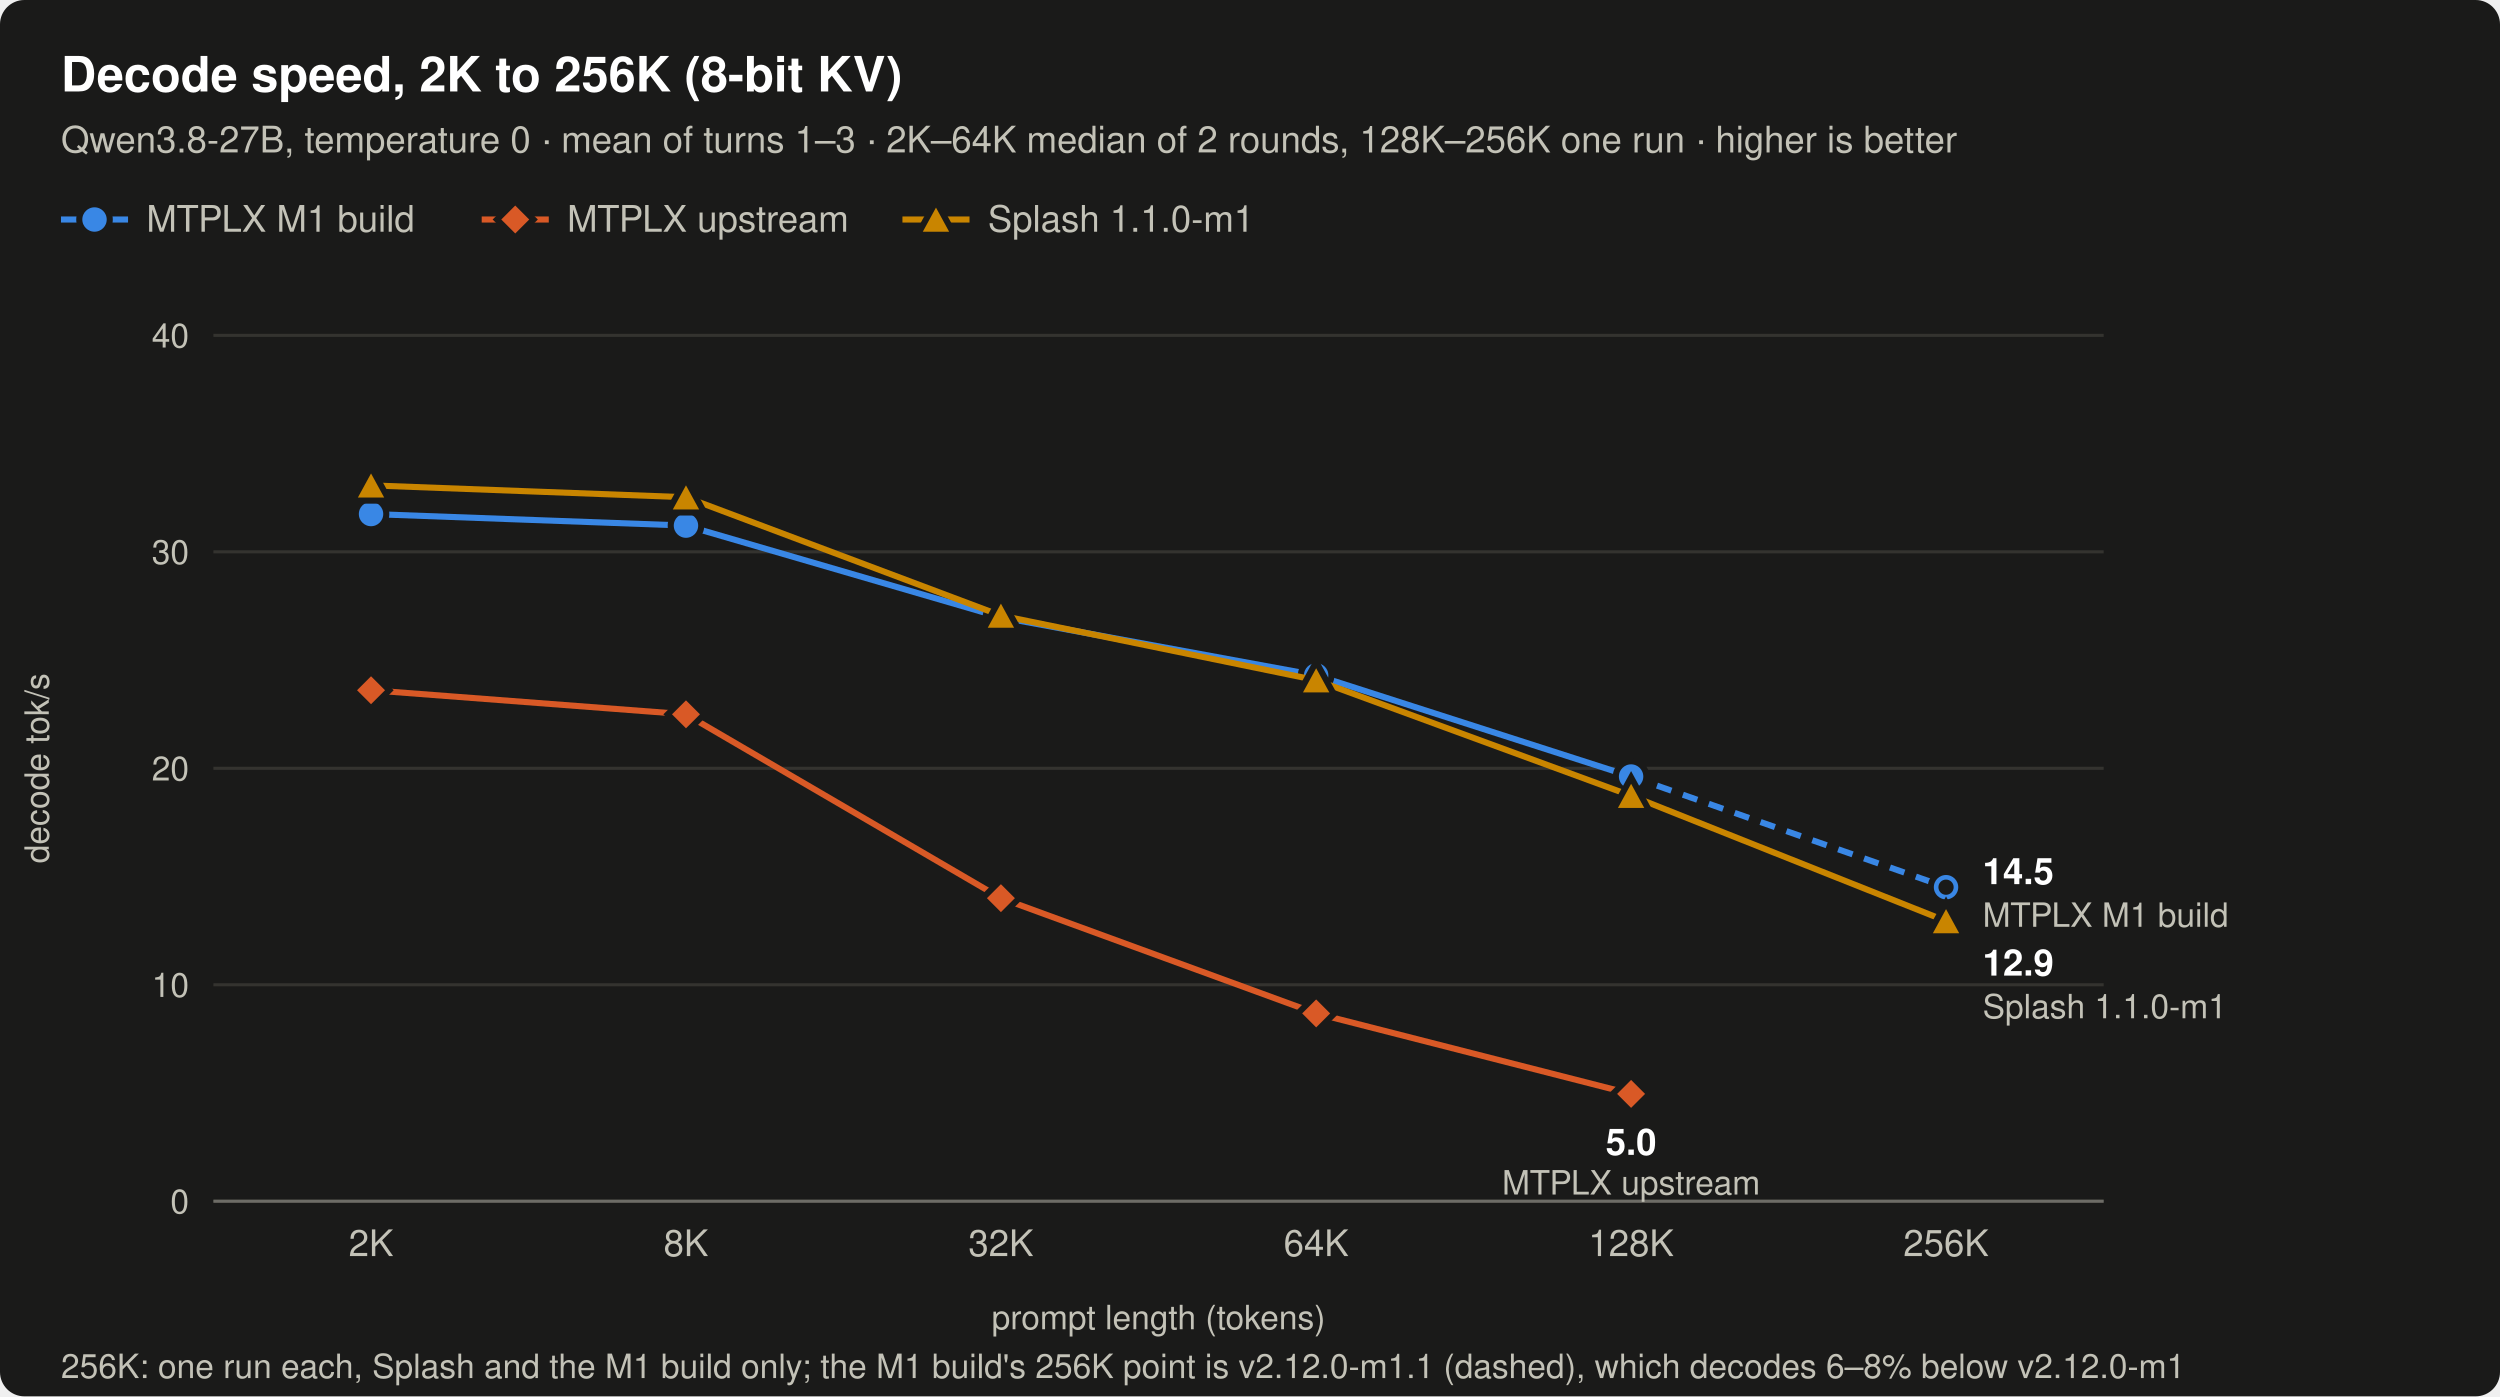
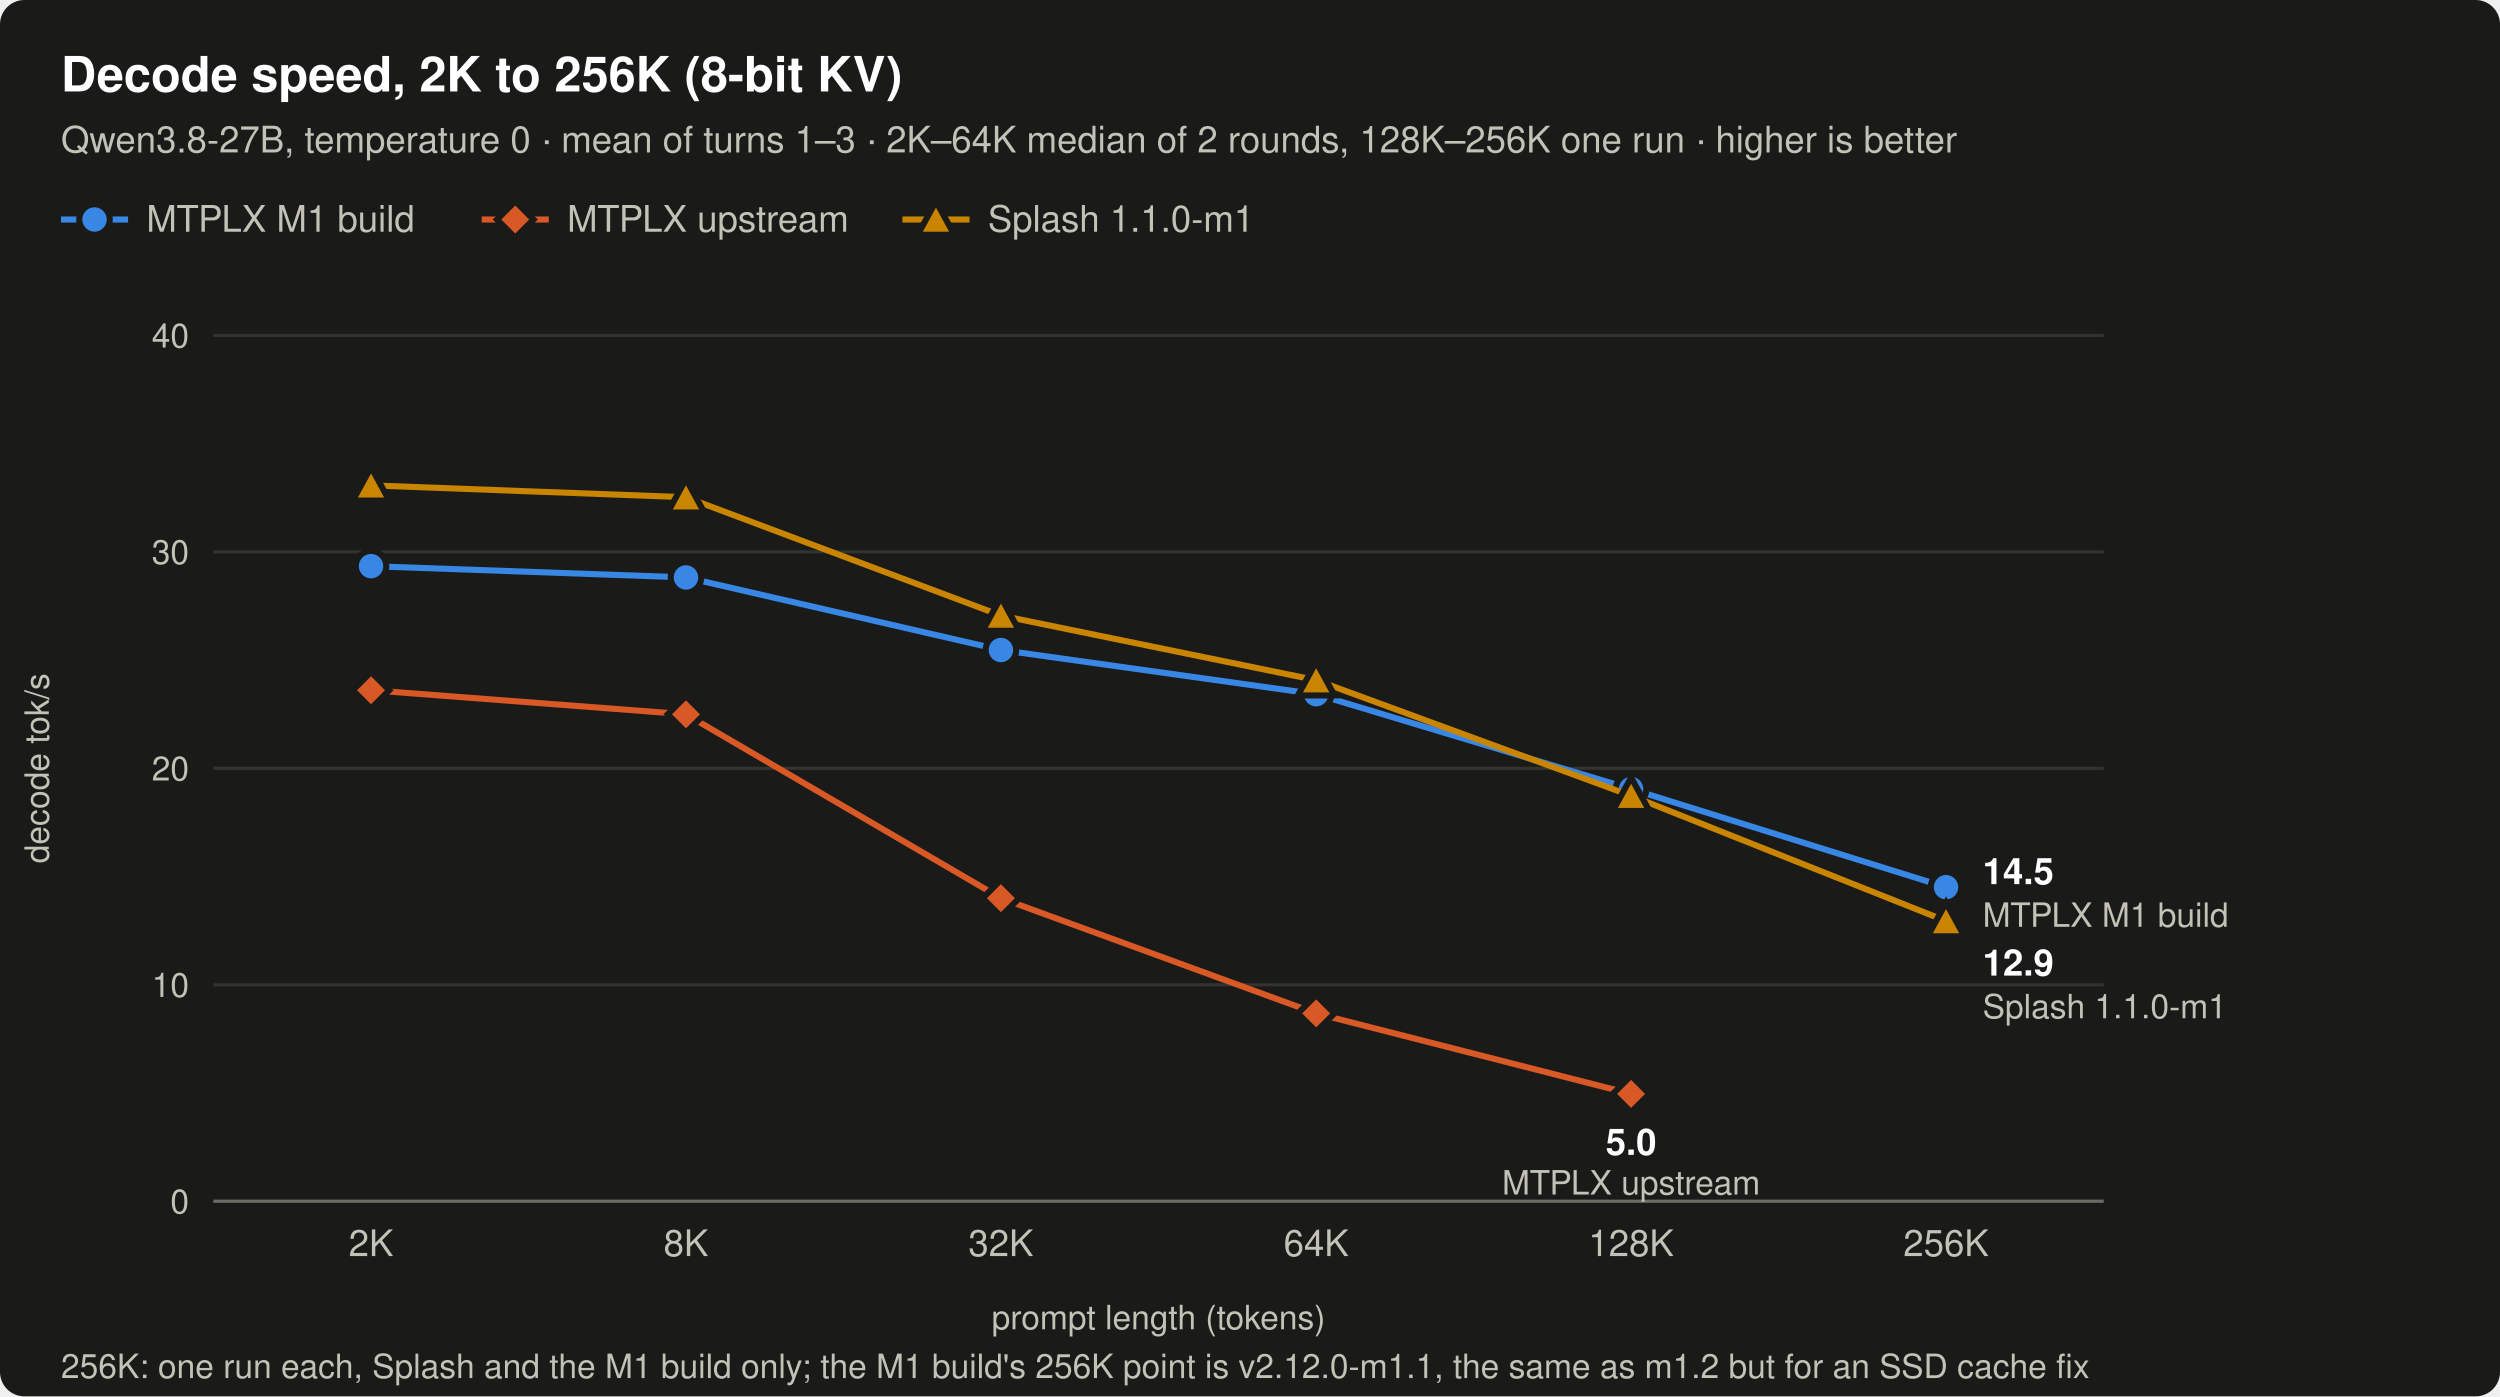
<svg xmlns="http://www.w3.org/2000/svg" viewBox="0 0 820 458" width="820" height="458" role="img" aria-label="Decode speed, 2K to 256K (8-bit KV)" font-family="-apple-system,BlinkMacSystemFont,Segoe UI,Helvetica,Arial,sans-serif">
  <rect width="820" height="458" rx="8" fill="#1a1a19" />
  <text x="20" y="30" fill="#ffffff" font-size="16" font-weight="600">Decode speed, 2K to 256K (8-bit KV)</text>
  <text x="20" y="50" fill="#c3c2b7" font-size="12">Qwen3.8-27B, temperature 0 · mean of turns 1–3 · 2K–64K median of 2 rounds, 128K–256K one run · higher is better</text>
  <line x1="20" x2="42" y1="72" y2="72" stroke="#3987e5" stroke-width="2" />
  <circle cx="31" cy="72" r="5" fill="#3987e5" stroke="#1a1a19" stroke-width="2" />
  <text x="48" y="76" fill="#c3c2b7" font-size="12">MTPLX M1 build</text>
  <line x1="158" x2="180" y1="72" y2="72" stroke="#d95926" stroke-width="2" />
  <path d="M169 66L175 72L169 78L163 72Z" fill="#d95926" stroke="#1a1a19" stroke-width="2" />
  <text x="186" y="76" fill="#c3c2b7" font-size="12">MTPLX upstream</text>
  <line x1="296" x2="318" y1="72" y2="72" stroke="#c98500" stroke-width="2" />
  <path d="M307 66L313 77L301 77Z" fill="#c98500" stroke="#1a1a19" stroke-width="2" />
  <text x="324" y="76" fill="#c3c2b7" font-size="12">Splash 1.1.0-m1</text>
  <line x1="70" x2="690" y1="394.0" y2="394.0" stroke="#34332f" />
  <text x="62" y="398.0" fill="#c3c2b7" font-size="11" text-anchor="end">0</text>
  <line x1="70" x2="690" y1="323.0" y2="323.0" stroke="#34332f" />
  <text x="62" y="327.0" fill="#c3c2b7" font-size="11" text-anchor="end">10</text>
  <line x1="70" x2="690" y1="252.0" y2="252.0" stroke="#34332f" />
  <text x="62" y="256.0" fill="#c3c2b7" font-size="11" text-anchor="end">20</text>
  <line x1="70" x2="690" y1="181.0" y2="181.0" stroke="#34332f" />
  <text x="62" y="185.0" fill="#c3c2b7" font-size="11" text-anchor="end">30</text>
  <line x1="70" x2="690" y1="110.0" y2="110.0" stroke="#34332f" />
  <text x="62" y="114.0" fill="#c3c2b7" font-size="11" text-anchor="end">40</text>
  <line x1="70" x2="690" y1="394" y2="394" stroke="#6d6c66" />
  <text x="121.7" y="412" fill="#c3c2b7" font-size="12" text-anchor="middle">2K</text>
  <text x="225.0" y="412" fill="#c3c2b7" font-size="12" text-anchor="middle">8K</text>
  <text x="328.3" y="412" fill="#c3c2b7" font-size="12" text-anchor="middle">32K</text>
  <text x="431.7" y="412" fill="#c3c2b7" font-size="12" text-anchor="middle">64K</text>
  <text x="535.0" y="412" fill="#c3c2b7" font-size="12" text-anchor="middle">128K</text>
  <text x="638.3" y="412" fill="#c3c2b7" font-size="12" text-anchor="middle">256K</text>
  <text x="380.0" y="436" fill="#c3c2b7" font-size="11" text-anchor="middle">prompt length (tokens)</text>
  <text x="16" y="252.0" fill="#c3c2b7" font-size="11" text-anchor="middle" transform="rotate(-90 16 252.0)">decode tok/s</text>
-   <polyline points="121.7,168.6 225.0,172.4 328.3,202.5 431.7,221.5 535.0,254.7" fill="none" stroke="#3987e5" stroke-width="2" stroke-linejoin="round" />
-   <line x1="535.0" y1="254.7" x2="638.3" y2="291.0" stroke="#3987e5" stroke-width="2" stroke-dasharray="5 4" />
-   <circle cx="121.7" cy="168.6" r="5" fill="#3987e5" stroke="#1a1a19" stroke-width="2" />
-   <circle cx="225.0" cy="172.4" r="5" fill="#3987e5" stroke="#1a1a19" stroke-width="2" />
-   <circle cx="328.3" cy="202.5" r="5" fill="#3987e5" stroke="#1a1a19" stroke-width="2" />
-   <circle cx="431.7" cy="221.5" r="5" fill="#3987e5" stroke="#1a1a19" stroke-width="2" />
-   <circle cx="535.0" cy="254.7" r="5" fill="#3987e5" stroke="#1a1a19" stroke-width="2" />
+   <polyline points="121.7,185.7 225.0,189.4 328.3,213.2 431.7,227.7 535.0,258.8 638.3,291.0" fill="none" stroke="#3987e5" stroke-width="2" stroke-linejoin="round" />
+   <circle cx="121.7" cy="185.7" r="5" fill="#3987e5" stroke="#1a1a19" stroke-width="2" />
+   <circle cx="225.0" cy="189.4" r="5" fill="#3987e5" stroke="#1a1a19" stroke-width="2" />
+   <circle cx="328.3" cy="213.2" r="5" fill="#3987e5" stroke="#1a1a19" stroke-width="2" />
+   <circle cx="431.7" cy="227.7" r="5" fill="#3987e5" stroke="#1a1a19" stroke-width="2" />
+   <circle cx="535.0" cy="258.8" r="5" fill="#3987e5" stroke="#1a1a19" stroke-width="2" />
  <circle cx="638.3" cy="291.0" r="5" fill="#3987e5" stroke="#1a1a19" stroke-width="2" />
-   <circle cx="638.3" cy="291.0" r="2.5" fill="#1a1a19" />
  <polyline points="121.7,226.4 225.0,234.3 328.3,294.6 431.7,332.4 535.0,358.8" fill="none" stroke="#d95926" stroke-width="2" stroke-linejoin="round" />
  <path d="M121.7 220.4L127.7 226.4L121.7 232.4L115.7 226.4Z" fill="#d95926" stroke="#1a1a19" stroke-width="2" />
  <path d="M225.0 228.3L231.0 234.3L225.0 240.3L219.0 234.3Z" fill="#d95926" stroke="#1a1a19" stroke-width="2" />
  <path d="M328.3 288.6L334.3 294.6L328.3 300.6L322.3 294.6Z" fill="#d95926" stroke="#1a1a19" stroke-width="2" />
  <path d="M431.7 326.4L437.7 332.4L431.7 338.4L425.7 332.4Z" fill="#d95926" stroke="#1a1a19" stroke-width="2" />
  <path d="M535.0 352.8L541.0 358.8L535.0 364.8L529.0 358.8Z" fill="#d95926" stroke="#1a1a19" stroke-width="2" />
  <text x="535.0" y="378.8" fill="#ffffff" font-size="12" font-weight="600" text-anchor="middle">5.0</text>
  <text x="535.0" y="391.8" fill="#c3c2b7" font-size="11" text-anchor="middle">MTPLX upstream</text>
  <polyline points="121.7,159.2 225.0,163.1 328.3,201.9 431.7,223.1 535.0,261.0 638.3,302.1" fill="none" stroke="#c98500" stroke-width="2" stroke-linejoin="round" />
  <path d="M121.7 153.2L127.7 164.2L115.7 164.2Z" fill="#c98500" stroke="#1a1a19" stroke-width="2" />
  <path d="M225.0 157.1L231.0 168.1L219.0 168.1Z" fill="#c98500" stroke="#1a1a19" stroke-width="2" />
  <path d="M328.3 195.9L334.3 206.9L322.3 206.9Z" fill="#c98500" stroke="#1a1a19" stroke-width="2" />
  <path d="M431.7 217.1L437.7 228.1L425.7 228.1Z" fill="#c98500" stroke="#1a1a19" stroke-width="2" />
  <path d="M535.0 255.0L541.0 266.0L529.0 266.0Z" fill="#c98500" stroke="#1a1a19" stroke-width="2" />
  <path d="M638.3 296.1L644.3 307.1L632.3 307.1Z" fill="#c98500" stroke="#1a1a19" stroke-width="2" />
  <text x="650.3" y="290.0" fill="#ffffff" font-size="12" font-weight="600">14.5</text>
  <text x="650.3" y="304.0" fill="#c3c2b7" font-size="11">MTPLX M1 build</text>
  <text x="650.3" y="320.0" fill="#ffffff" font-size="12" font-weight="600">12.9</text>
  <text x="650.3" y="334.0" fill="#c3c2b7" font-size="11">Splash 1.1.0-m1</text>
-   <text x="20" y="452" fill="#c3c2b7" font-size="11">256K: one run each, Splash and the M1 build only; the M1 build's 256K point is v2.12.0-m1.1 (dashed), which decodes 6–8% below v2.12.0-m1</text>
+   <text x="20" y="452" fill="#c3c2b7" font-size="11">256K: one run each, Splash and the M1 build only; the M1 build's 256K point is v2.12.0-m1.1, the same as m1.2 but for an SSD cache fix</text>
</svg>
